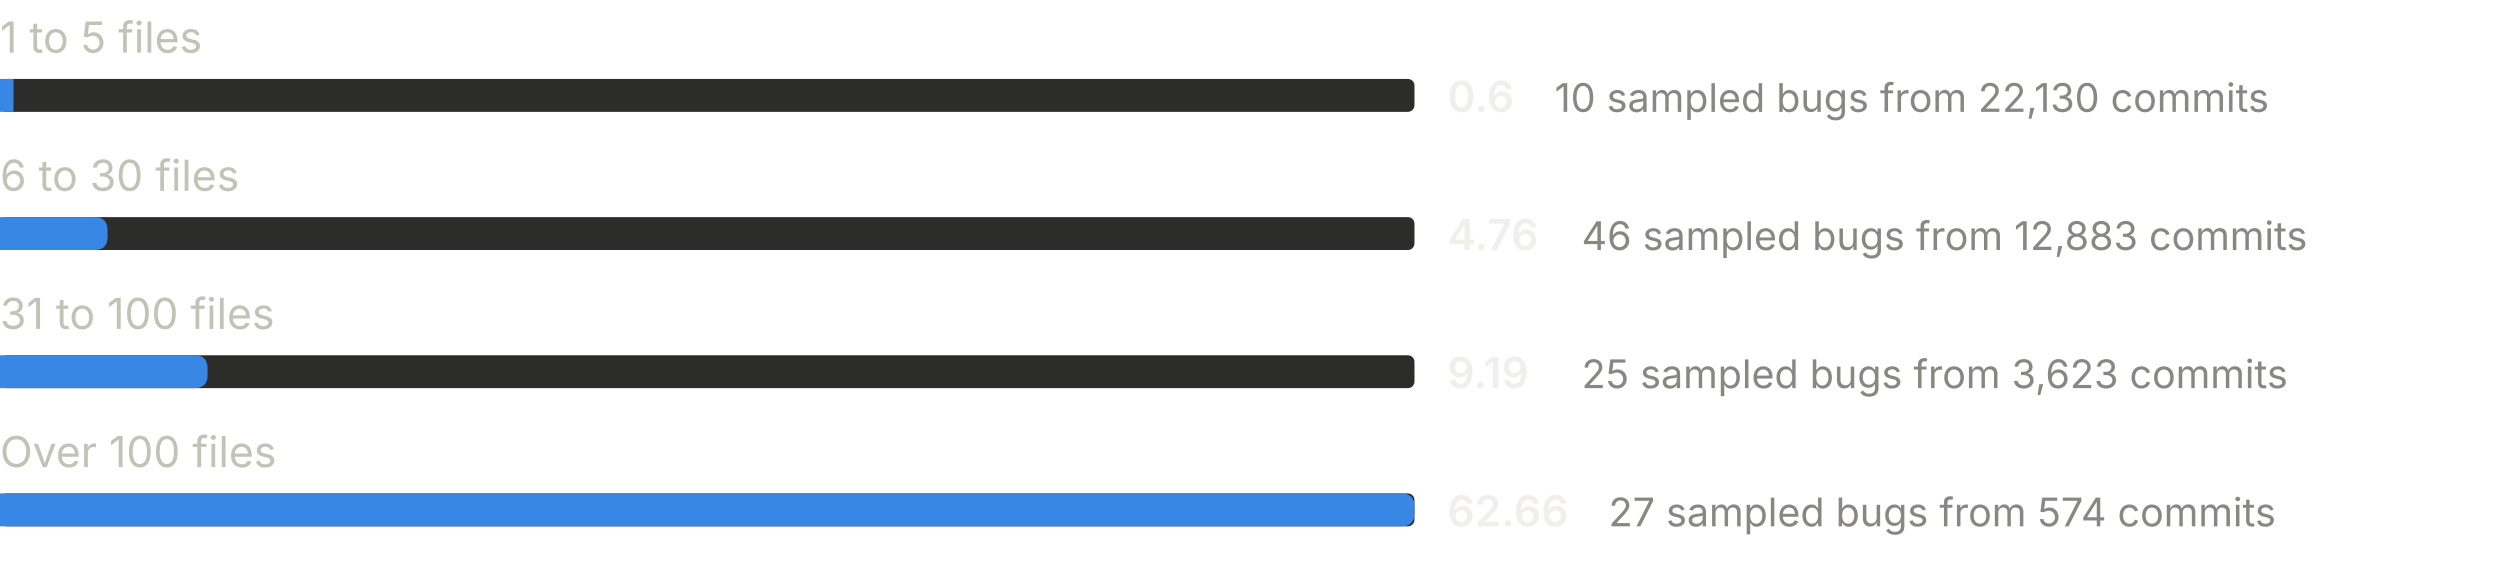
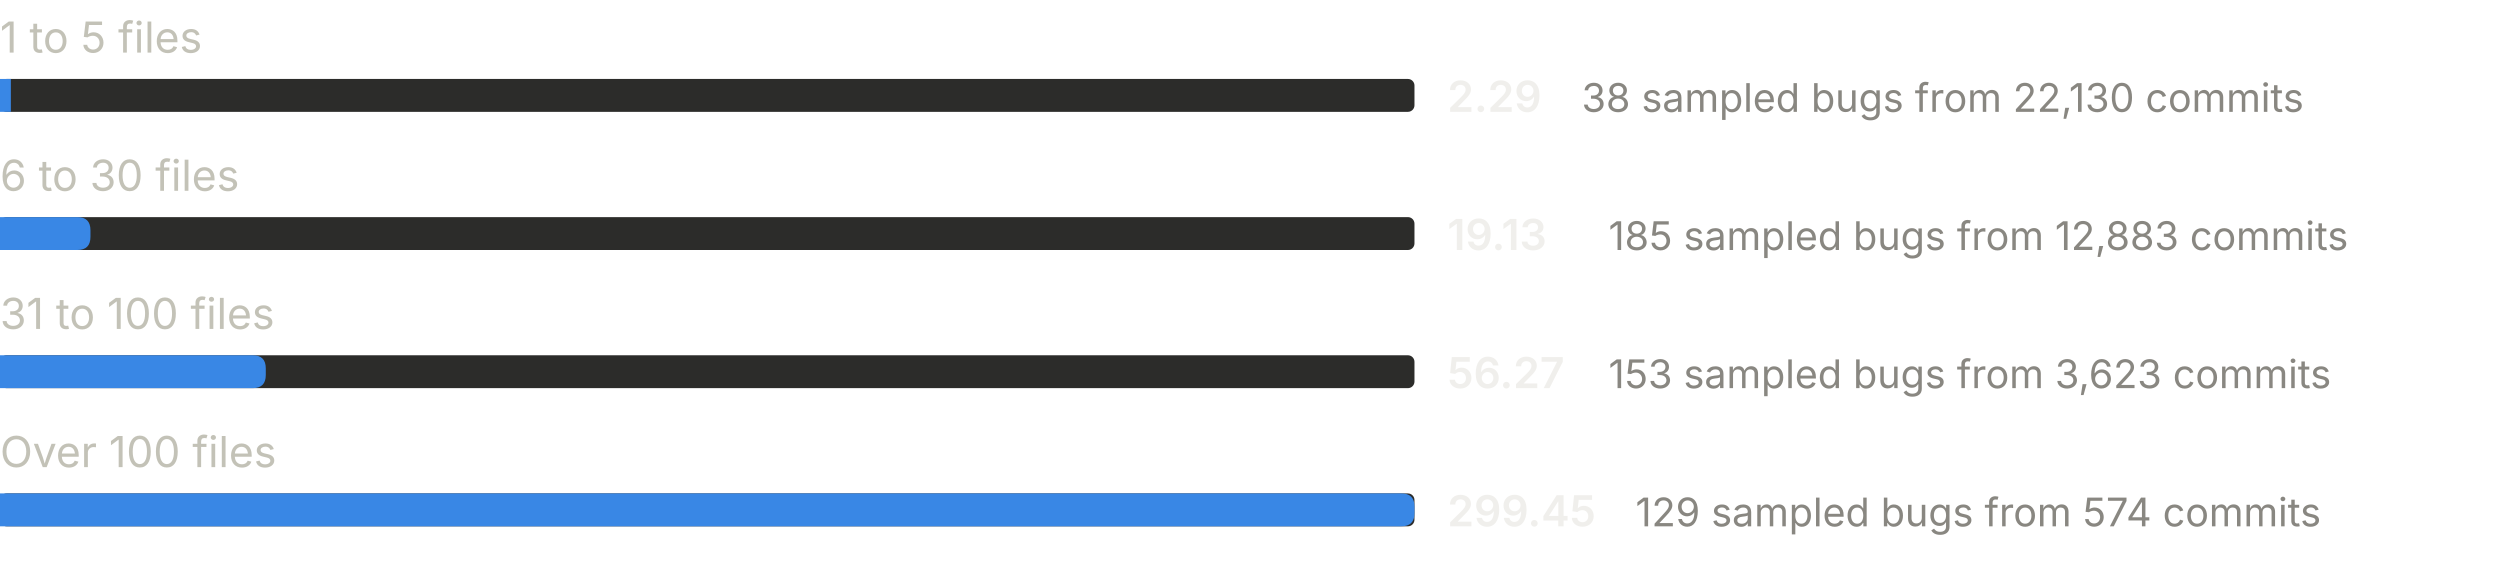
<svg xmlns="http://www.w3.org/2000/svg" width="760" height="176" viewBox="0 0 760 176" role="img" aria-label="Bugs per 100 commits, by size of the change">
  <text x="0.0" y="16" fill="#c3c2b7" font-size="13" font-weight="400" text-anchor="start" font-family="system-ui, -apple-system, Segoe UI, sans-serif">1 to 5 files</text>
  <rect x="0" y="24" width="430" height="10" rx="2" fill="#2c2c2a" />
-   <rect x="0" y="24" width="4.1" height="10" fill="#3987e5" />
-   <text x="440.0" y="34" fill="#f0efec" font-size="13" font-weight="600" text-anchor="start" font-family="system-ui, -apple-system, Segoe UI, sans-serif">0.6</text>
-   <text x="472.6" y="34" fill="#898781" font-size="12" font-weight="400" text-anchor="start" font-family="system-ui, -apple-system, Segoe UI, sans-serif">10 sampled bugs from 22,130 commits</text>
+   <rect x="0" y="24" width="3.3" height="10" fill="#3987e5" />
+   <text x="440.0" y="34" fill="#f0efec" font-size="13" font-weight="600" text-anchor="start" font-family="system-ui, -apple-system, Segoe UI, sans-serif">2.29</text>
+   <text x="480.8" y="34" fill="#898781" font-size="12" font-weight="400" text-anchor="start" font-family="system-ui, -apple-system, Segoe UI, sans-serif">38 sampled bugs from 22,130 commits</text>
  <text x="0.0" y="58" fill="#c3c2b7" font-size="13" font-weight="400" text-anchor="start" font-family="system-ui, -apple-system, Segoe UI, sans-serif">6 to 30 files</text>
  <rect x="0" y="66" width="430" height="10" rx="2" fill="#2c2c2a" />
-   <path d="M0,66 H28.7 Q32.7,66 32.7,70 V72 Q32.7,76 28.7,76 H0 Z" fill="#3987e5" />
-   <text x="440.0" y="76" fill="#f0efec" font-size="13" font-weight="600" text-anchor="start" font-family="system-ui, -apple-system, Segoe UI, sans-serif">4.76</text>
-   <text x="480.8" y="76" fill="#898781" font-size="12" font-weight="400" text-anchor="start" font-family="system-ui, -apple-system, Segoe UI, sans-serif">46 sampled bugs from 12,883 commits</text>
+   <path d="M0,66 H23.5 Q27.5,66 27.5,70 V72 Q27.5,76 23.5,76 H0 Z" fill="#3987e5" />
+   <text x="440.0" y="76" fill="#f0efec" font-size="13" font-weight="600" text-anchor="start" font-family="system-ui, -apple-system, Segoe UI, sans-serif">19.13</text>
+   <text x="489.0" y="76" fill="#898781" font-size="12" font-weight="400" text-anchor="start" font-family="system-ui, -apple-system, Segoe UI, sans-serif">185 sampled bugs from 12,883 commits</text>
  <text x="0.0" y="100" fill="#c3c2b7" font-size="13" font-weight="400" text-anchor="start" font-family="system-ui, -apple-system, Segoe UI, sans-serif">31 to 100 files</text>
  <rect x="0" y="108" width="430" height="10" rx="2" fill="#2c2c2a" />
-   <path d="M0,108 H59.1 Q63.1,108 63.1,112 V114 Q63.1,118 59.1,118 H0 Z" fill="#3987e5" />
-   <text x="440.0" y="118" fill="#f0efec" font-size="13" font-weight="600" text-anchor="start" font-family="system-ui, -apple-system, Segoe UI, sans-serif">9.19</text>
-   <text x="480.8" y="118" fill="#898781" font-size="12" font-weight="400" text-anchor="start" font-family="system-ui, -apple-system, Segoe UI, sans-serif">25 sampled bugs from 3,623 commits</text>
+   <path d="M0,108 H76.8 Q80.8,108 80.8,112 V114 Q80.8,118 76.8,118 H0 Z" fill="#3987e5" />
+   <text x="440.0" y="118" fill="#f0efec" font-size="13" font-weight="600" text-anchor="start" font-family="system-ui, -apple-system, Segoe UI, sans-serif">56.27</text>
+   <text x="489.0" y="118" fill="#898781" font-size="12" font-weight="400" text-anchor="start" font-family="system-ui, -apple-system, Segoe UI, sans-serif">153 sampled bugs from 3,623 commits</text>
  <text x="0.0" y="142" fill="#c3c2b7" font-size="13" font-weight="400" text-anchor="start" font-family="system-ui, -apple-system, Segoe UI, sans-serif">Over 100 files</text>
  <rect x="0" y="150" width="430" height="10" rx="2" fill="#2c2c2a" />
  <path d="M0,150 H426.0 Q430.0,150 430.0,154 V156 Q430.0,160 426.0,160 H0 Z" fill="#3987e5" />
-   <text x="440.0" y="160" fill="#f0efec" font-size="13" font-weight="600" text-anchor="start" font-family="system-ui, -apple-system, Segoe UI, sans-serif">62.66</text>
-   <text x="489.0" y="160" fill="#898781" font-size="12" font-weight="400" text-anchor="start" font-family="system-ui, -apple-system, Segoe UI, sans-serif">27 sampled bugs from 574 commits</text>
+   <text x="440.0" y="160" fill="#f0efec" font-size="13" font-weight="600" text-anchor="start" font-family="system-ui, -apple-system, Segoe UI, sans-serif">299.45</text>
+   <text x="497.2" y="160" fill="#898781" font-size="12" font-weight="400" text-anchor="start" font-family="system-ui, -apple-system, Segoe UI, sans-serif">129 sampled bugs from 574 commits</text>
</svg>
